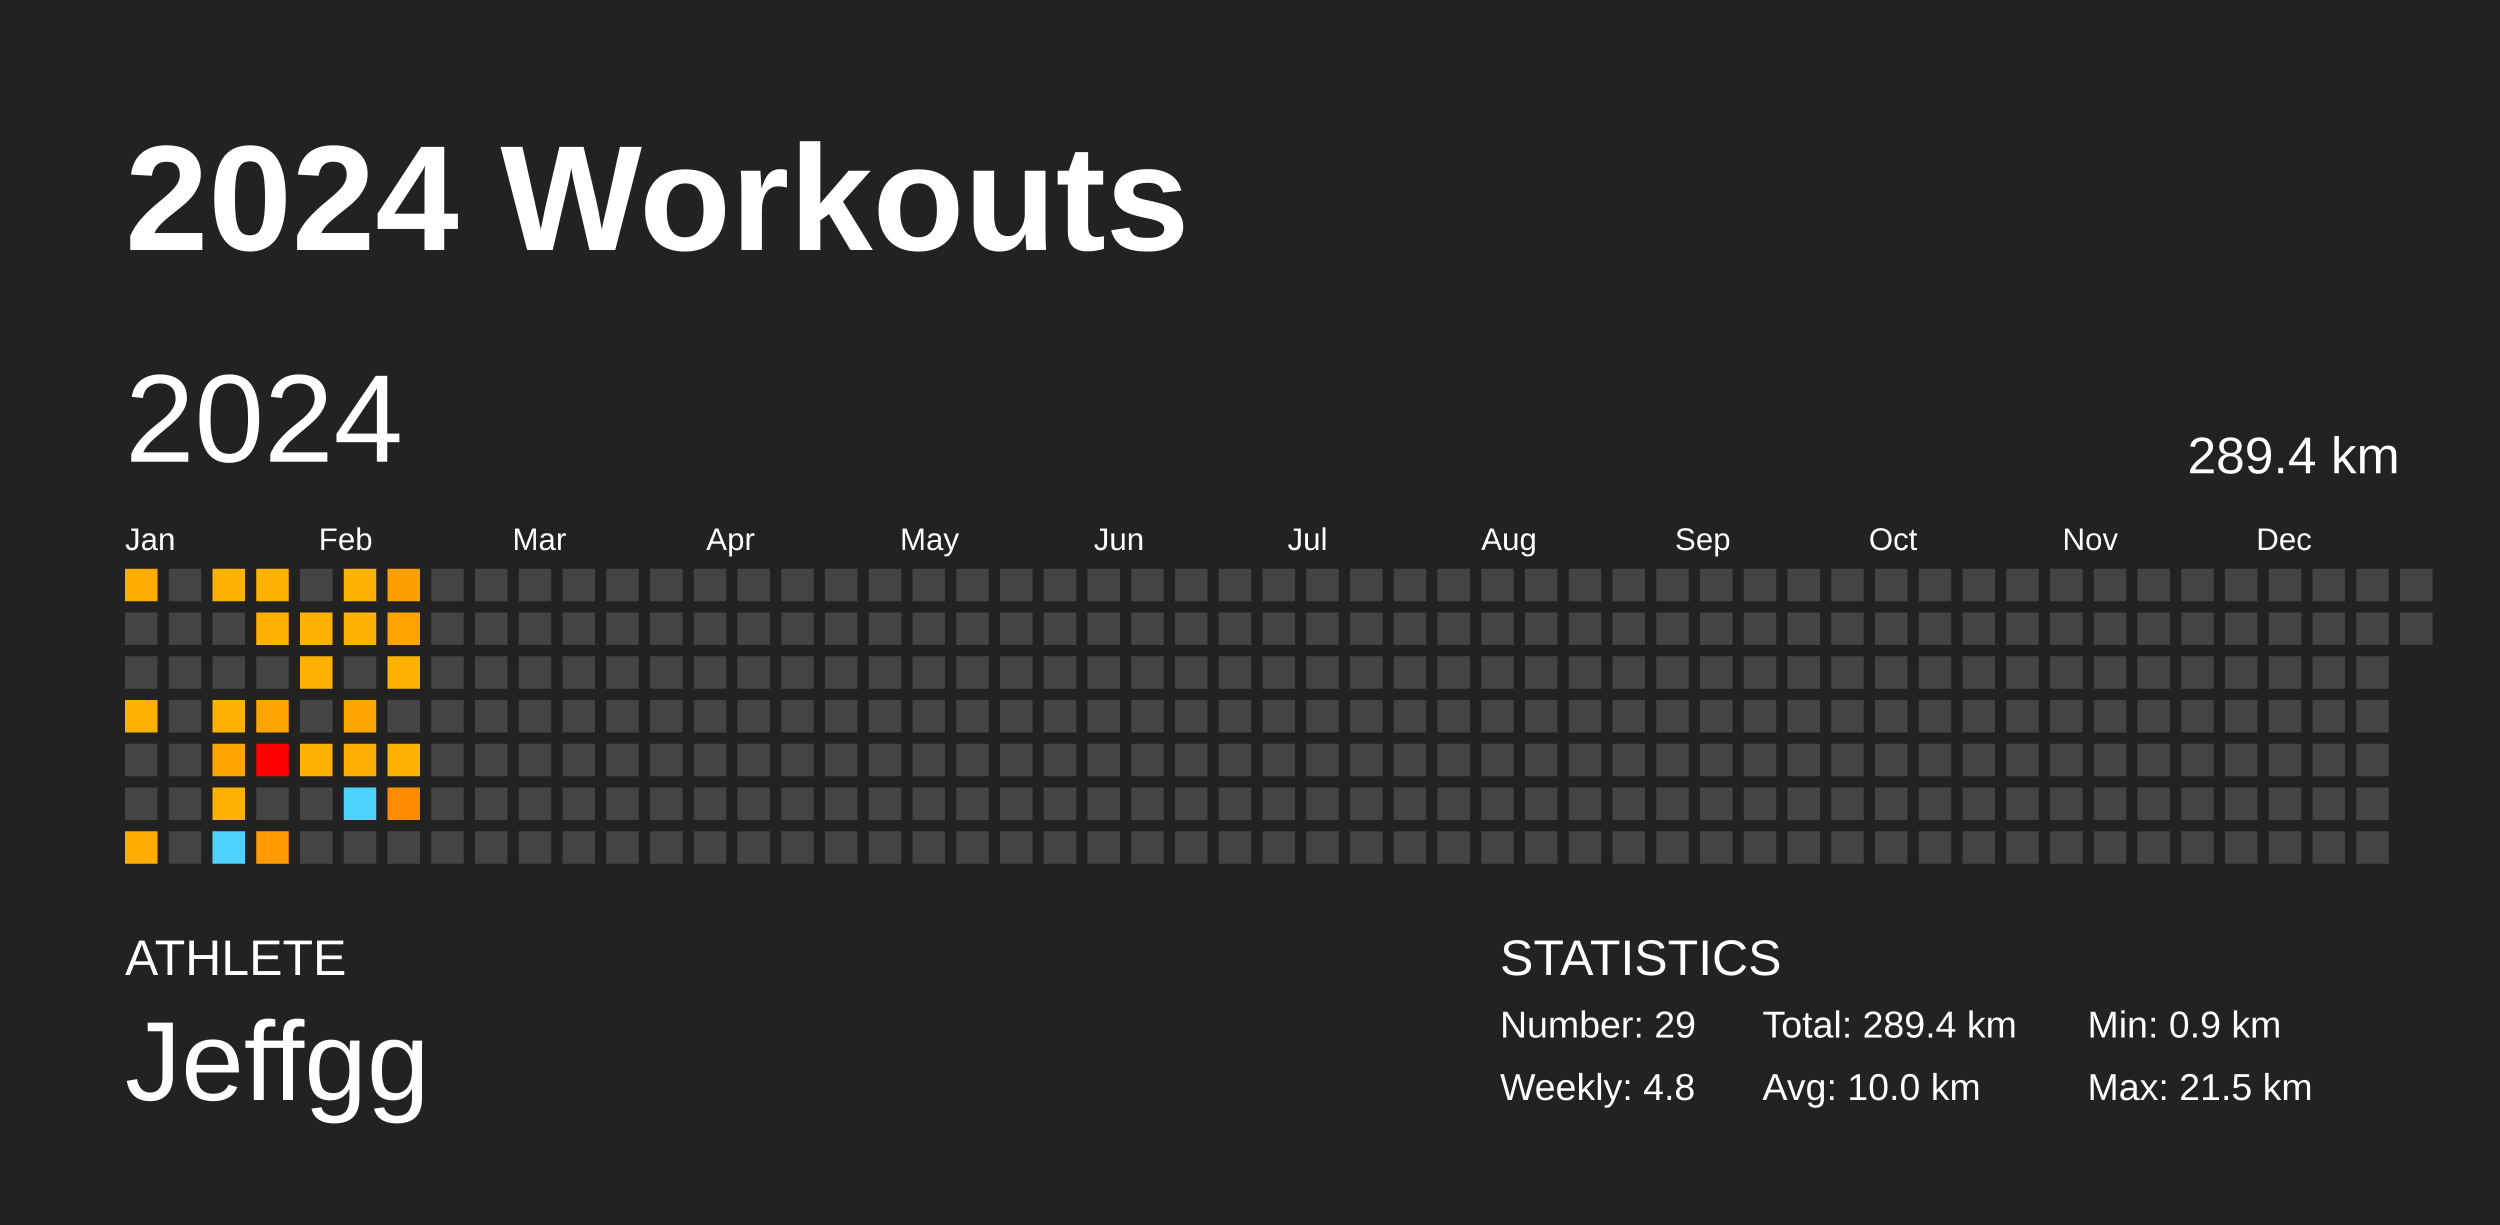
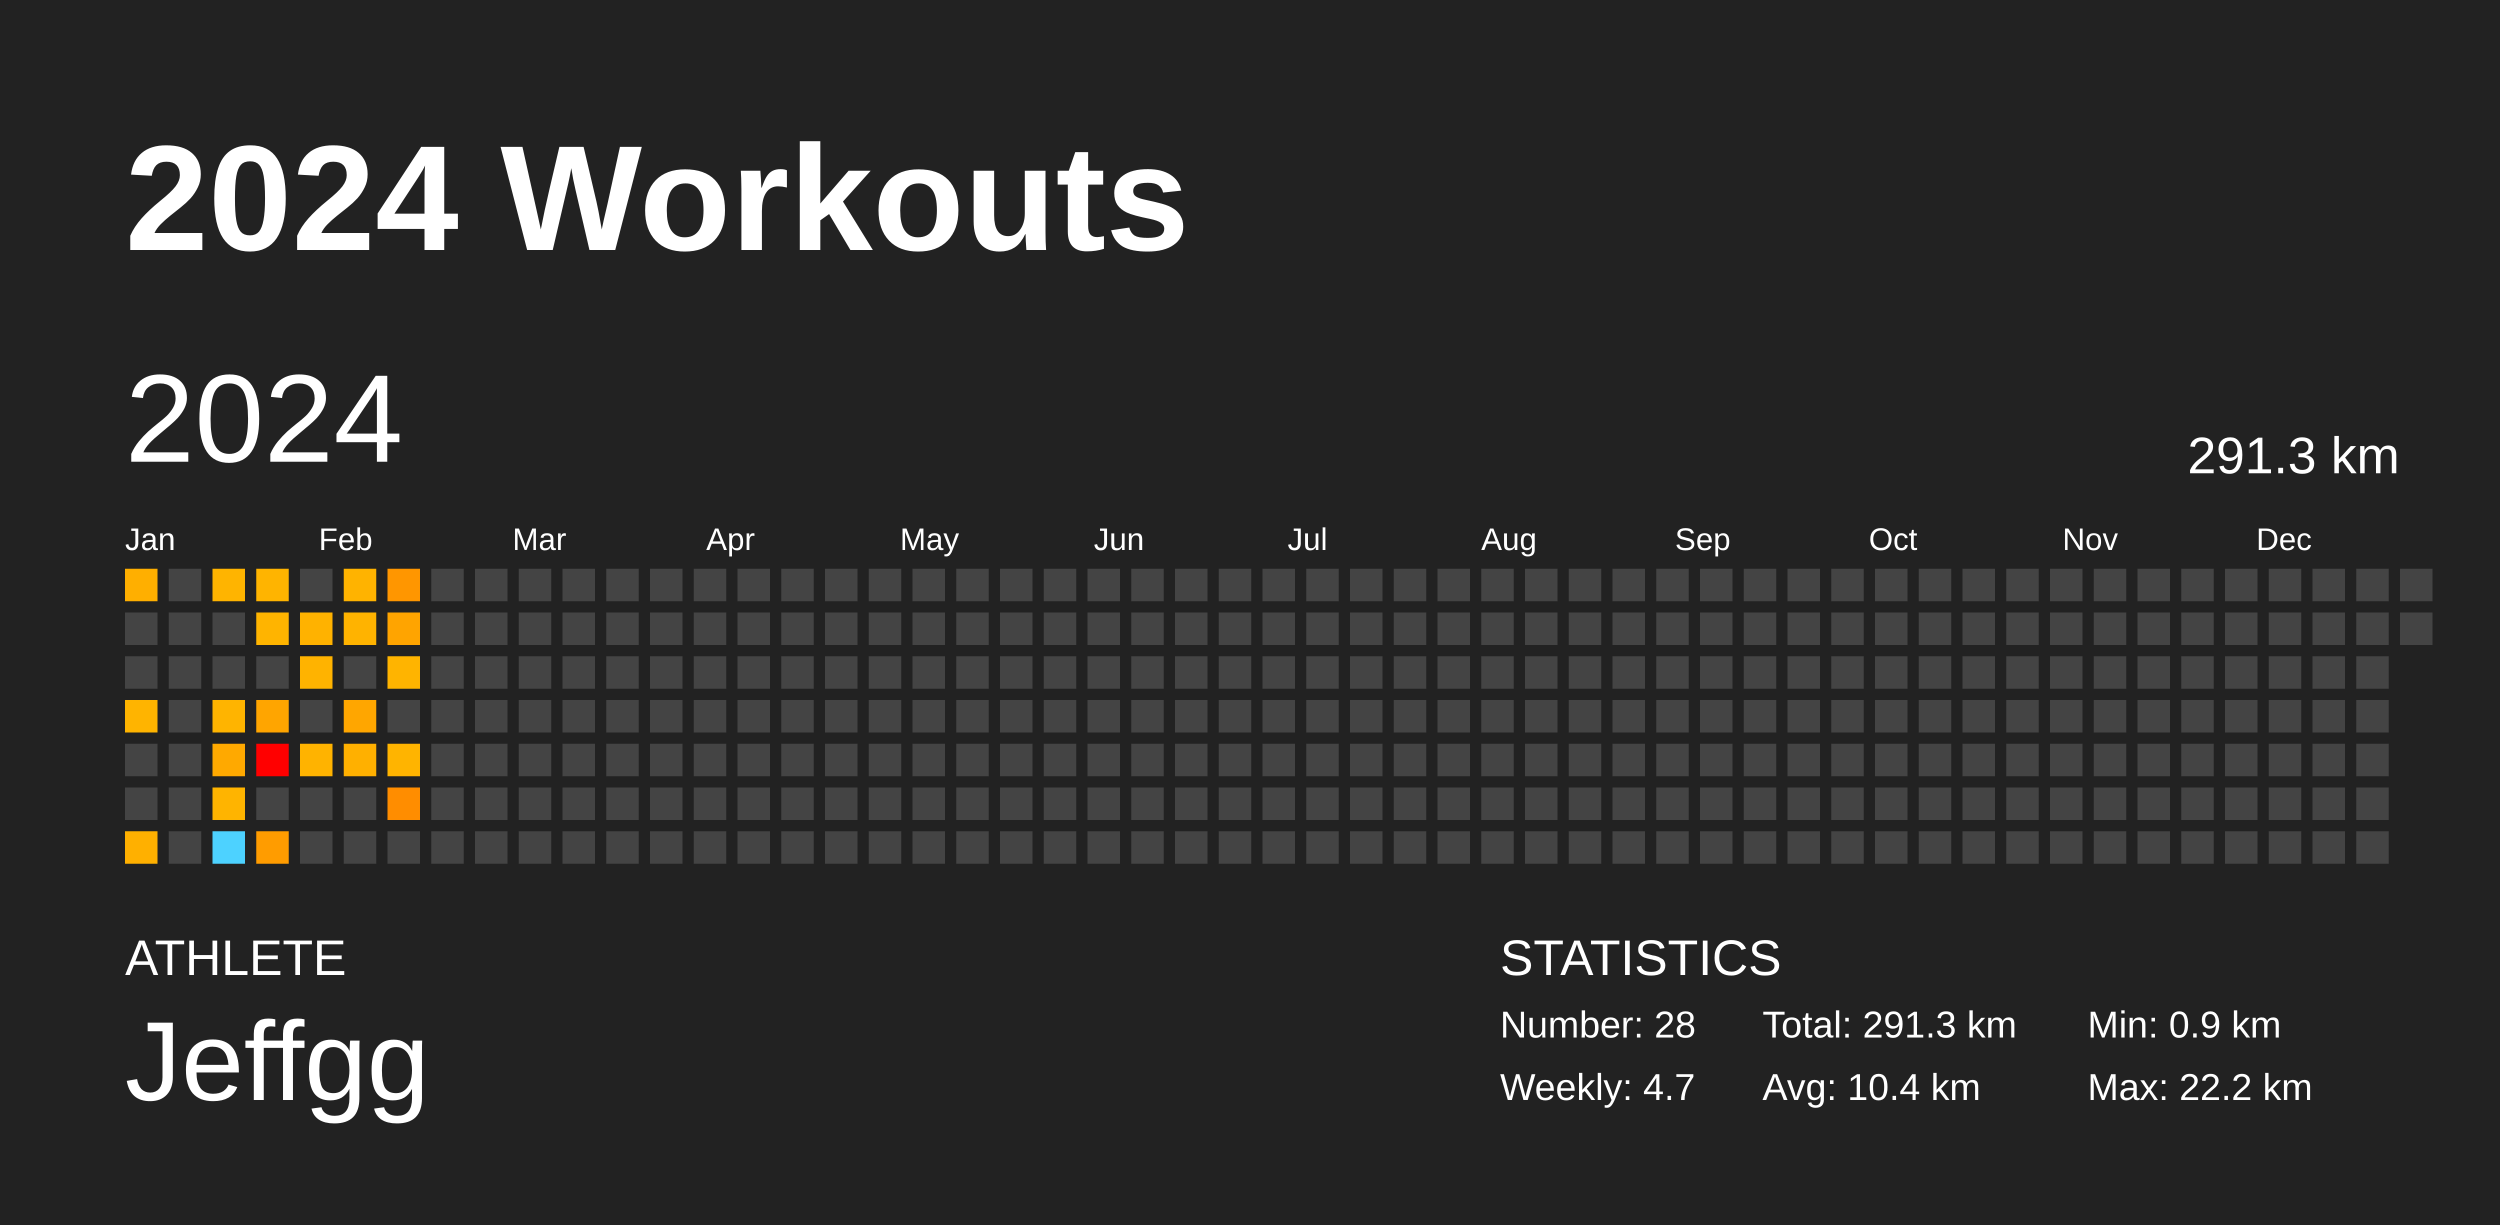
<svg xmlns="http://www.w3.org/2000/svg" baseProfile="full" height="98mm" version="1.1" viewBox="0,0,200,98" width="200mm">
  <defs />
  <rect fill="#222222" height="98" width="200" x="0" y="0" />
  <text fill="#FFFFFF" style="font-size:12px; font-family:Arial; font-weight:bold;" x="10" y="20">2024 Workouts</text>
  <text fill="#FFFFFF" style="font-size:4px; font-family:Arial" x="10" y="78">ATHLETE</text>
  <text fill="#FFFFFF" style="font-size:9px; font-family:Arial" x="10" y="88">Jeffgg</text>
  <text fill="#FFFFFF" style="font-size:4px; font-family:Arial" x="120" y="78">STATISTICS</text>
-   <text fill="#FFFFFF" style="font-size:3px; font-family:Arial" x="120" y="83">Number: 29</text>
-   <text fill="#FFFFFF" style="font-size:3px; font-family:Arial" x="120" y="88">Weekly: 4.8</text>
-   <text fill="#FFFFFF" style="font-size:3px; font-family:Arial" x="141" y="83">Total: 289.4 km</text>
-   <text fill="#FFFFFF" style="font-size:3px; font-family:Arial" x="141" y="88">Avg: 10.0 km</text>
+   <text fill="#FFFFFF" style="font-size:3px; font-family:Arial" x="120" y="83">Number: 28</text>
+   <text fill="#FFFFFF" style="font-size:3px; font-family:Arial" x="120" y="88">Weekly: 4.7</text>
+   <text fill="#FFFFFF" style="font-size:3px; font-family:Arial" x="141" y="83">Total: 291.3 km</text>
+   <text fill="#FFFFFF" style="font-size:3px; font-family:Arial" x="141" y="88">Avg: 10.4 km</text>
  <text fill="#FFFFFF" style="font-size:3px; font-family:Arial" x="167" y="83">Min: 0.9 km</text>
-   <text fill="#FFFFFF" style="font-size:3px; font-family:Arial" x="167" y="88">Max: 21.5 km</text>
+   <text fill="#FFFFFF" style="font-size:3px; font-family:Arial" x="167" y="88">Max: 22.2 km</text>
  <text dominant-baseline="hanging" fill="#FFFFFF" style="font-size:10.0px; font-family:Arial;" x="10" y="30">2024</text>
-   <text dominant-baseline="hanging" fill="#FFFFFF" style="font-size:4.125px; font-family:Arial;" x="175" y="35">289.4 km</text>
+   <text dominant-baseline="hanging" fill="#FFFFFF" style="font-size:4.125px; font-family:Arial;" x="175" y="35">291.3 km</text>
  <text fill="#FFFFFF" style="font-size:2.5px; font-family:Arial" x="10.0" y="44">Jan</text>
  <text fill="#FFFFFF" style="font-size:2.5px; font-family:Arial" x="25.5" y="44">Feb</text>
  <text fill="#FFFFFF" style="font-size:2.5px; font-family:Arial" x="41.0" y="44">Mar</text>
  <text fill="#FFFFFF" style="font-size:2.5px; font-family:Arial" x="56.5" y="44">Apr</text>
  <text fill="#FFFFFF" style="font-size:2.5px; font-family:Arial" x="72.0" y="44">May</text>
  <text fill="#FFFFFF" style="font-size:2.5px; font-family:Arial" x="87.5" y="44">Jun</text>
  <text fill="#FFFFFF" style="font-size:2.5px; font-family:Arial" x="103.0" y="44">Jul</text>
  <text fill="#FFFFFF" style="font-size:2.5px; font-family:Arial" x="118.5" y="44">Aug</text>
  <text fill="#FFFFFF" style="font-size:2.5px; font-family:Arial" x="134.0" y="44">Sep</text>
  <text fill="#FFFFFF" style="font-size:2.5px; font-family:Arial" x="149.5" y="44">Oct</text>
  <text fill="#FFFFFF" style="font-size:2.5px; font-family:Arial" x="165.0" y="44">Nov</text>
  <text fill="#FFFFFF" style="font-size:2.5px; font-family:Arial" x="180.5" y="44">Dec</text>
-   <rect fill="#ffad00" height="2.6" width="2.6" x="10.0" y="45.5" />
+   <rect fill="#ffaf00" height="2.6" width="2.6" x="10.0" y="45.5" />
  <rect fill="#444444" height="2.6" width="2.6" x="10.0" y="49.0" />
  <rect fill="#444444" height="2.6" width="2.6" x="10.0" y="52.5" />
-   <rect fill="#ffb200" height="2.6" width="2.6" x="10.0" y="56.0" />
+   <rect fill="#ffb400" height="2.6" width="2.6" x="10.0" y="56.0" />
  <rect fill="#444444" height="2.6" width="2.6" x="10.0" y="59.5" />
  <rect fill="#444444" height="2.6" width="2.6" x="10.0" y="63.0" />
-   <rect fill="#ffad00" height="2.6" width="2.6" x="10.0" y="66.5" />
+   <rect fill="#ffb000" height="2.6" width="2.6" x="10.0" y="66.5" />
  <rect fill="#444444" height="2.6" width="2.6" x="13.5" y="45.5" />
  <rect fill="#444444" height="2.6" width="2.6" x="13.5" y="49.0" />
  <rect fill="#444444" height="2.6" width="2.6" x="13.5" y="52.5" />
  <rect fill="#444444" height="2.6" width="2.6" x="13.5" y="56.0" />
  <rect fill="#444444" height="2.6" width="2.6" x="13.5" y="59.5" />
  <rect fill="#444444" height="2.6" width="2.6" x="13.5" y="63.0" />
  <rect fill="#444444" height="2.6" width="2.6" x="13.5" y="66.5" />
-   <rect fill="#ffb200" height="2.6" width="2.6" x="17.0" y="45.5" />
+   <rect fill="#ffb400" height="2.6" width="2.6" x="17.0" y="45.5" />
  <rect fill="#444444" height="2.6" width="2.6" x="17.0" y="49.0" />
  <rect fill="#444444" height="2.6" width="2.6" x="17.0" y="52.5" />
-   <rect fill="#ffb200" height="2.6" width="2.6" x="17.0" y="56.0" />
-   <rect fill="#ffa600" height="2.6" width="2.6" x="17.0" y="59.5" />
-   <rect fill="#ffb200" height="2.6" width="2.6" x="17.0" y="63.0" />
+   <rect fill="#ffb400" height="2.6" width="2.6" x="17.0" y="56.0" />
+   <rect fill="#ffa900" height="2.6" width="2.6" x="17.0" y="59.5" />
+   <rect fill="#ffb400" height="2.6" width="2.6" x="17.0" y="63.0" />
  <rect fill="#4dd2ff" height="2.6" width="2.6" x="17.0" y="66.5" />
-   <rect fill="#ffb200" height="2.6" width="2.6" x="20.5" y="45.5" />
-   <rect fill="#ffb100" height="2.6" width="2.6" x="20.5" y="49.0" />
+   <rect fill="#ffb400" height="2.6" width="2.6" x="20.5" y="45.5" />
+   <rect fill="#ffb400" height="2.6" width="2.6" x="20.5" y="49.0" />
  <rect fill="#444444" height="2.6" width="2.6" x="20.5" y="52.5" />
-   <rect fill="#ffa400" height="2.6" width="2.6" x="20.5" y="56.0" />
+   <rect fill="#ffa500" height="2.6" width="2.6" x="20.5" y="56.0" />
  <rect fill="red" height="2.6" width="2.6" x="20.5" y="59.5" />
  <rect fill="#444444" height="2.6" width="2.6" x="20.5" y="63.0" />
-   <rect fill="#ff9b00" height="2.6" width="2.6" x="20.5" y="66.5" />
+   <rect fill="#ff9c00" height="2.6" width="2.6" x="20.5" y="66.5" />
  <rect fill="#444444" height="2.6" width="2.6" x="24.0" y="45.5" />
-   <rect fill="#ffb100" height="2.6" width="2.6" x="24.0" y="49.0" />
-   <rect fill="#ffb200" height="2.6" width="2.6" x="24.0" y="52.5" />
+   <rect fill="#ffb200" height="2.6" width="2.6" x="24.0" y="49.0" />
+   <rect fill="#ffb300" height="2.6" width="2.6" x="24.0" y="52.5" />
  <rect fill="#444444" height="2.6" width="2.6" x="24.0" y="56.0" />
  <rect fill="#ffb300" height="2.6" width="2.6" x="24.0" y="59.5" />
  <rect fill="#444444" height="2.6" width="2.6" x="24.0" y="63.0" />
  <rect fill="#444444" height="2.6" width="2.6" x="24.0" y="66.5" />
-   <rect fill="#ffb200" height="2.6" width="2.6" x="27.5" y="45.5" />
-   <rect fill="#ffb200" height="2.6" width="2.6" x="27.5" y="49.0" />
+   <rect fill="#ffb300" height="2.6" width="2.6" x="27.5" y="45.5" />
+   <rect fill="#ffb300" height="2.6" width="2.6" x="27.5" y="49.0" />
  <rect fill="#444444" height="2.6" width="2.6" x="27.5" y="52.5" />
-   <rect fill="#ffa500" height="2.6" width="2.6" x="27.5" y="56.0" />
-   <rect fill="#ffaf00" height="2.6" width="2.6" x="27.5" y="59.5" />
-   <rect fill="#4dd2ff" height="2.6" width="2.6" x="27.5" y="63.0" />
+   <rect fill="#ffa600" height="2.6" width="2.6" x="27.5" y="56.0" />
+   <rect fill="#ffb000" height="2.6" width="2.6" x="27.5" y="59.5" />
+   <rect fill="#444444" height="2.6" width="2.6" x="27.5" y="63.0" />
  <rect fill="#444444" height="2.6" width="2.6" x="27.5" y="66.5" />
-   <rect fill="#ff9e00" height="2.6" width="2.6" x="31.0" y="45.5" />
-   <rect fill="#ffa300" height="2.6" width="2.6" x="31.0" y="49.0" />
-   <rect fill="#ffb200" height="2.6" width="2.6" x="31.0" y="52.5" />
+   <rect fill="#ff9600" height="2.6" width="2.6" x="31.0" y="45.5" />
+   <rect fill="#ffa400" height="2.6" width="2.6" x="31.0" y="49.0" />
+   <rect fill="#ffb400" height="2.6" width="2.6" x="31.0" y="52.5" />
  <rect fill="#444444" height="2.6" width="2.6" x="31.0" y="56.0" />
-   <rect fill="#ffb200" height="2.6" width="2.6" x="31.0" y="59.5" />
-   <rect fill="#ff8b00" height="2.6" width="2.6" x="31.0" y="63.0" />
+   <rect fill="#ffb400" height="2.6" width="2.6" x="31.0" y="59.5" />
+   <rect fill="#ff8d00" height="2.6" width="2.6" x="31.0" y="63.0" />
  <rect fill="#444444" height="2.6" width="2.6" x="31.0" y="66.5" />
  <rect fill="#444444" height="2.6" width="2.6" x="34.5" y="45.5" />
  <rect fill="#444444" height="2.6" width="2.6" x="34.5" y="49.0" />
  <rect fill="#444444" height="2.6" width="2.6" x="34.5" y="52.5" />
  <rect fill="#444444" height="2.6" width="2.6" x="34.5" y="56.0" />
  <rect fill="#444444" height="2.6" width="2.6" x="34.5" y="59.5" />
  <rect fill="#444444" height="2.6" width="2.6" x="34.5" y="63.0" />
  <rect fill="#444444" height="2.6" width="2.6" x="34.5" y="66.5" />
  <rect fill="#444444" height="2.6" width="2.6" x="38.0" y="45.5" />
  <rect fill="#444444" height="2.6" width="2.6" x="38.0" y="49.0" />
  <rect fill="#444444" height="2.6" width="2.6" x="38.0" y="52.5" />
  <rect fill="#444444" height="2.6" width="2.6" x="38.0" y="56.0" />
  <rect fill="#444444" height="2.6" width="2.6" x="38.0" y="59.5" />
  <rect fill="#444444" height="2.6" width="2.6" x="38.0" y="63.0" />
  <rect fill="#444444" height="2.6" width="2.6" x="38.0" y="66.5" />
  <rect fill="#444444" height="2.6" width="2.6" x="41.5" y="45.5" />
  <rect fill="#444444" height="2.6" width="2.6" x="41.5" y="49.0" />
  <rect fill="#444444" height="2.6" width="2.6" x="41.5" y="52.5" />
  <rect fill="#444444" height="2.6" width="2.6" x="41.5" y="56.0" />
  <rect fill="#444444" height="2.6" width="2.6" x="41.5" y="59.5" />
  <rect fill="#444444" height="2.6" width="2.6" x="41.5" y="63.0" />
  <rect fill="#444444" height="2.6" width="2.6" x="41.5" y="66.5" />
  <rect fill="#444444" height="2.6" width="2.6" x="45.0" y="45.5" />
  <rect fill="#444444" height="2.6" width="2.6" x="45.0" y="49.0" />
  <rect fill="#444444" height="2.6" width="2.6" x="45.0" y="52.5" />
  <rect fill="#444444" height="2.6" width="2.6" x="45.0" y="56.0" />
  <rect fill="#444444" height="2.6" width="2.6" x="45.0" y="59.5" />
  <rect fill="#444444" height="2.6" width="2.6" x="45.0" y="63.0" />
  <rect fill="#444444" height="2.6" width="2.6" x="45.0" y="66.5" />
  <rect fill="#444444" height="2.6" width="2.6" x="48.5" y="45.5" />
  <rect fill="#444444" height="2.6" width="2.6" x="48.5" y="49.0" />
  <rect fill="#444444" height="2.6" width="2.6" x="48.5" y="52.5" />
  <rect fill="#444444" height="2.6" width="2.6" x="48.5" y="56.0" />
  <rect fill="#444444" height="2.6" width="2.6" x="48.5" y="59.5" />
  <rect fill="#444444" height="2.6" width="2.6" x="48.5" y="63.0" />
  <rect fill="#444444" height="2.6" width="2.6" x="48.5" y="66.5" />
  <rect fill="#444444" height="2.6" width="2.6" x="52.0" y="45.5" />
  <rect fill="#444444" height="2.6" width="2.6" x="52.0" y="49.0" />
  <rect fill="#444444" height="2.6" width="2.6" x="52.0" y="52.5" />
  <rect fill="#444444" height="2.6" width="2.6" x="52.0" y="56.0" />
  <rect fill="#444444" height="2.6" width="2.6" x="52.0" y="59.5" />
  <rect fill="#444444" height="2.6" width="2.6" x="52.0" y="63.0" />
  <rect fill="#444444" height="2.6" width="2.6" x="52.0" y="66.5" />
  <rect fill="#444444" height="2.6" width="2.6" x="55.5" y="45.5" />
  <rect fill="#444444" height="2.6" width="2.6" x="55.5" y="49.0" />
  <rect fill="#444444" height="2.6" width="2.6" x="55.5" y="52.5" />
  <rect fill="#444444" height="2.6" width="2.6" x="55.5" y="56.0" />
  <rect fill="#444444" height="2.6" width="2.6" x="55.5" y="59.5" />
  <rect fill="#444444" height="2.6" width="2.6" x="55.5" y="63.0" />
  <rect fill="#444444" height="2.6" width="2.6" x="55.5" y="66.5" />
  <rect fill="#444444" height="2.6" width="2.6" x="59.0" y="45.5" />
  <rect fill="#444444" height="2.6" width="2.6" x="59.0" y="49.0" />
  <rect fill="#444444" height="2.6" width="2.6" x="59.0" y="52.5" />
  <rect fill="#444444" height="2.6" width="2.6" x="59.0" y="56.0" />
  <rect fill="#444444" height="2.6" width="2.6" x="59.0" y="59.5" />
  <rect fill="#444444" height="2.6" width="2.6" x="59.0" y="63.0" />
  <rect fill="#444444" height="2.6" width="2.6" x="59.0" y="66.5" />
  <rect fill="#444444" height="2.6" width="2.6" x="62.5" y="45.5" />
  <rect fill="#444444" height="2.6" width="2.6" x="62.5" y="49.0" />
  <rect fill="#444444" height="2.6" width="2.6" x="62.5" y="52.5" />
  <rect fill="#444444" height="2.6" width="2.6" x="62.5" y="56.0" />
  <rect fill="#444444" height="2.6" width="2.6" x="62.5" y="59.5" />
  <rect fill="#444444" height="2.6" width="2.6" x="62.5" y="63.0" />
  <rect fill="#444444" height="2.6" width="2.6" x="62.5" y="66.5" />
  <rect fill="#444444" height="2.6" width="2.6" x="66.0" y="45.5" />
  <rect fill="#444444" height="2.6" width="2.6" x="66.0" y="49.0" />
  <rect fill="#444444" height="2.6" width="2.6" x="66.0" y="52.5" />
  <rect fill="#444444" height="2.6" width="2.6" x="66.0" y="56.0" />
  <rect fill="#444444" height="2.6" width="2.6" x="66.0" y="59.5" />
  <rect fill="#444444" height="2.6" width="2.6" x="66.0" y="63.0" />
  <rect fill="#444444" height="2.6" width="2.6" x="66.0" y="66.5" />
  <rect fill="#444444" height="2.6" width="2.6" x="69.5" y="45.5" />
  <rect fill="#444444" height="2.6" width="2.6" x="69.5" y="49.0" />
  <rect fill="#444444" height="2.6" width="2.6" x="69.5" y="52.5" />
  <rect fill="#444444" height="2.6" width="2.6" x="69.5" y="56.0" />
  <rect fill="#444444" height="2.6" width="2.6" x="69.5" y="59.5" />
  <rect fill="#444444" height="2.6" width="2.6" x="69.5" y="63.0" />
  <rect fill="#444444" height="2.6" width="2.6" x="69.5" y="66.5" />
  <rect fill="#444444" height="2.6" width="2.6" x="73.0" y="45.5" />
  <rect fill="#444444" height="2.6" width="2.6" x="73.0" y="49.0" />
  <rect fill="#444444" height="2.6" width="2.6" x="73.0" y="52.5" />
  <rect fill="#444444" height="2.6" width="2.6" x="73.0" y="56.0" />
  <rect fill="#444444" height="2.6" width="2.6" x="73.0" y="59.5" />
  <rect fill="#444444" height="2.6" width="2.6" x="73.0" y="63.0" />
  <rect fill="#444444" height="2.6" width="2.6" x="73.0" y="66.5" />
  <rect fill="#444444" height="2.6" width="2.6" x="76.5" y="45.5" />
  <rect fill="#444444" height="2.6" width="2.6" x="76.5" y="49.0" />
  <rect fill="#444444" height="2.6" width="2.6" x="76.5" y="52.5" />
  <rect fill="#444444" height="2.6" width="2.6" x="76.5" y="56.0" />
  <rect fill="#444444" height="2.6" width="2.6" x="76.5" y="59.5" />
  <rect fill="#444444" height="2.6" width="2.6" x="76.5" y="63.0" />
  <rect fill="#444444" height="2.6" width="2.6" x="76.5" y="66.5" />
  <rect fill="#444444" height="2.6" width="2.6" x="80.0" y="45.5" />
  <rect fill="#444444" height="2.6" width="2.6" x="80.0" y="49.0" />
  <rect fill="#444444" height="2.6" width="2.6" x="80.0" y="52.5" />
  <rect fill="#444444" height="2.6" width="2.6" x="80.0" y="56.0" />
  <rect fill="#444444" height="2.6" width="2.6" x="80.0" y="59.5" />
  <rect fill="#444444" height="2.6" width="2.6" x="80.0" y="63.0" />
  <rect fill="#444444" height="2.6" width="2.6" x="80.0" y="66.5" />
  <rect fill="#444444" height="2.6" width="2.6" x="83.5" y="45.5" />
  <rect fill="#444444" height="2.6" width="2.6" x="83.5" y="49.0" />
  <rect fill="#444444" height="2.6" width="2.6" x="83.5" y="52.5" />
  <rect fill="#444444" height="2.6" width="2.6" x="83.5" y="56.0" />
  <rect fill="#444444" height="2.6" width="2.6" x="83.5" y="59.5" />
  <rect fill="#444444" height="2.6" width="2.6" x="83.5" y="63.0" />
  <rect fill="#444444" height="2.6" width="2.6" x="83.5" y="66.5" />
  <rect fill="#444444" height="2.6" width="2.6" x="87.0" y="45.5" />
  <rect fill="#444444" height="2.6" width="2.6" x="87.0" y="49.0" />
  <rect fill="#444444" height="2.6" width="2.6" x="87.0" y="52.5" />
  <rect fill="#444444" height="2.6" width="2.6" x="87.0" y="56.0" />
  <rect fill="#444444" height="2.6" width="2.6" x="87.0" y="59.5" />
  <rect fill="#444444" height="2.6" width="2.6" x="87.0" y="63.0" />
  <rect fill="#444444" height="2.6" width="2.6" x="87.0" y="66.5" />
  <rect fill="#444444" height="2.6" width="2.6" x="90.5" y="45.5" />
  <rect fill="#444444" height="2.6" width="2.6" x="90.5" y="49.0" />
  <rect fill="#444444" height="2.6" width="2.6" x="90.5" y="52.5" />
  <rect fill="#444444" height="2.6" width="2.6" x="90.5" y="56.0" />
  <rect fill="#444444" height="2.6" width="2.6" x="90.5" y="59.5" />
  <rect fill="#444444" height="2.6" width="2.6" x="90.5" y="63.0" />
  <rect fill="#444444" height="2.6" width="2.6" x="90.5" y="66.5" />
  <rect fill="#444444" height="2.6" width="2.6" x="94.0" y="45.5" />
  <rect fill="#444444" height="2.6" width="2.6" x="94.0" y="49.0" />
  <rect fill="#444444" height="2.6" width="2.6" x="94.0" y="52.5" />
  <rect fill="#444444" height="2.6" width="2.6" x="94.0" y="56.0" />
  <rect fill="#444444" height="2.6" width="2.6" x="94.0" y="59.5" />
  <rect fill="#444444" height="2.6" width="2.6" x="94.0" y="63.0" />
  <rect fill="#444444" height="2.6" width="2.6" x="94.0" y="66.5" />
  <rect fill="#444444" height="2.6" width="2.6" x="97.5" y="45.5" />
  <rect fill="#444444" height="2.6" width="2.6" x="97.5" y="49.0" />
  <rect fill="#444444" height="2.6" width="2.6" x="97.5" y="52.5" />
  <rect fill="#444444" height="2.6" width="2.6" x="97.5" y="56.0" />
  <rect fill="#444444" height="2.6" width="2.6" x="97.5" y="59.5" />
  <rect fill="#444444" height="2.6" width="2.6" x="97.5" y="63.0" />
  <rect fill="#444444" height="2.6" width="2.6" x="97.5" y="66.5" />
  <rect fill="#444444" height="2.6" width="2.6" x="101.0" y="45.5" />
  <rect fill="#444444" height="2.6" width="2.6" x="101.0" y="49.0" />
  <rect fill="#444444" height="2.6" width="2.6" x="101.0" y="52.5" />
  <rect fill="#444444" height="2.6" width="2.6" x="101.0" y="56.0" />
  <rect fill="#444444" height="2.6" width="2.6" x="101.0" y="59.5" />
  <rect fill="#444444" height="2.6" width="2.6" x="101.0" y="63.0" />
  <rect fill="#444444" height="2.6" width="2.6" x="101.0" y="66.5" />
  <rect fill="#444444" height="2.6" width="2.6" x="104.5" y="45.5" />
  <rect fill="#444444" height="2.6" width="2.6" x="104.5" y="49.0" />
  <rect fill="#444444" height="2.6" width="2.6" x="104.5" y="52.5" />
  <rect fill="#444444" height="2.6" width="2.6" x="104.5" y="56.0" />
  <rect fill="#444444" height="2.6" width="2.6" x="104.5" y="59.5" />
  <rect fill="#444444" height="2.6" width="2.6" x="104.5" y="63.0" />
  <rect fill="#444444" height="2.6" width="2.6" x="104.5" y="66.5" />
  <rect fill="#444444" height="2.6" width="2.6" x="108.0" y="45.5" />
  <rect fill="#444444" height="2.6" width="2.6" x="108.0" y="49.0" />
  <rect fill="#444444" height="2.6" width="2.6" x="108.0" y="52.5" />
  <rect fill="#444444" height="2.6" width="2.6" x="108.0" y="56.0" />
  <rect fill="#444444" height="2.6" width="2.6" x="108.0" y="59.5" />
  <rect fill="#444444" height="2.6" width="2.6" x="108.0" y="63.0" />
  <rect fill="#444444" height="2.6" width="2.6" x="108.0" y="66.5" />
  <rect fill="#444444" height="2.6" width="2.6" x="111.5" y="45.5" />
  <rect fill="#444444" height="2.6" width="2.6" x="111.5" y="49.0" />
  <rect fill="#444444" height="2.6" width="2.6" x="111.5" y="52.5" />
  <rect fill="#444444" height="2.6" width="2.6" x="111.5" y="56.0" />
  <rect fill="#444444" height="2.6" width="2.6" x="111.5" y="59.5" />
  <rect fill="#444444" height="2.6" width="2.6" x="111.5" y="63.0" />
  <rect fill="#444444" height="2.6" width="2.6" x="111.5" y="66.5" />
  <rect fill="#444444" height="2.6" width="2.6" x="115.0" y="45.5" />
  <rect fill="#444444" height="2.6" width="2.6" x="115.0" y="49.0" />
  <rect fill="#444444" height="2.6" width="2.6" x="115.0" y="52.5" />
  <rect fill="#444444" height="2.6" width="2.6" x="115.0" y="56.0" />
  <rect fill="#444444" height="2.6" width="2.6" x="115.0" y="59.5" />
  <rect fill="#444444" height="2.6" width="2.6" x="115.0" y="63.0" />
  <rect fill="#444444" height="2.6" width="2.6" x="115.0" y="66.5" />
  <rect fill="#444444" height="2.6" width="2.6" x="118.5" y="45.5" />
  <rect fill="#444444" height="2.6" width="2.6" x="118.5" y="49.0" />
  <rect fill="#444444" height="2.6" width="2.6" x="118.5" y="52.5" />
  <rect fill="#444444" height="2.6" width="2.6" x="118.5" y="56.0" />
  <rect fill="#444444" height="2.6" width="2.6" x="118.5" y="59.5" />
  <rect fill="#444444" height="2.6" width="2.6" x="118.5" y="63.0" />
  <rect fill="#444444" height="2.6" width="2.6" x="118.5" y="66.5" />
  <rect fill="#444444" height="2.6" width="2.6" x="122.0" y="45.5" />
  <rect fill="#444444" height="2.6" width="2.6" x="122.0" y="49.0" />
  <rect fill="#444444" height="2.6" width="2.6" x="122.0" y="52.5" />
  <rect fill="#444444" height="2.6" width="2.6" x="122.0" y="56.0" />
  <rect fill="#444444" height="2.6" width="2.6" x="122.0" y="59.5" />
  <rect fill="#444444" height="2.6" width="2.6" x="122.0" y="63.0" />
  <rect fill="#444444" height="2.6" width="2.6" x="122.0" y="66.5" />
  <rect fill="#444444" height="2.6" width="2.6" x="125.5" y="45.5" />
  <rect fill="#444444" height="2.6" width="2.6" x="125.5" y="49.0" />
  <rect fill="#444444" height="2.6" width="2.6" x="125.5" y="52.5" />
  <rect fill="#444444" height="2.6" width="2.6" x="125.5" y="56.0" />
  <rect fill="#444444" height="2.6" width="2.6" x="125.5" y="59.5" />
  <rect fill="#444444" height="2.6" width="2.6" x="125.5" y="63.0" />
  <rect fill="#444444" height="2.6" width="2.6" x="125.5" y="66.5" />
  <rect fill="#444444" height="2.6" width="2.6" x="129.0" y="45.5" />
  <rect fill="#444444" height="2.6" width="2.6" x="129.0" y="49.0" />
  <rect fill="#444444" height="2.6" width="2.6" x="129.0" y="52.5" />
  <rect fill="#444444" height="2.6" width="2.6" x="129.0" y="56.0" />
  <rect fill="#444444" height="2.6" width="2.6" x="129.0" y="59.5" />
  <rect fill="#444444" height="2.6" width="2.6" x="129.0" y="63.0" />
  <rect fill="#444444" height="2.6" width="2.6" x="129.0" y="66.5" />
  <rect fill="#444444" height="2.6" width="2.6" x="132.5" y="45.5" />
  <rect fill="#444444" height="2.6" width="2.6" x="132.5" y="49.0" />
  <rect fill="#444444" height="2.6" width="2.6" x="132.5" y="52.5" />
  <rect fill="#444444" height="2.6" width="2.6" x="132.5" y="56.0" />
  <rect fill="#444444" height="2.6" width="2.6" x="132.5" y="59.5" />
  <rect fill="#444444" height="2.6" width="2.6" x="132.5" y="63.0" />
  <rect fill="#444444" height="2.6" width="2.6" x="132.5" y="66.5" />
  <rect fill="#444444" height="2.6" width="2.6" x="136.0" y="45.5" />
  <rect fill="#444444" height="2.6" width="2.6" x="136.0" y="49.0" />
  <rect fill="#444444" height="2.6" width="2.6" x="136.0" y="52.5" />
  <rect fill="#444444" height="2.6" width="2.6" x="136.0" y="56.0" />
  <rect fill="#444444" height="2.6" width="2.6" x="136.0" y="59.5" />
  <rect fill="#444444" height="2.6" width="2.6" x="136.0" y="63.0" />
  <rect fill="#444444" height="2.6" width="2.6" x="136.0" y="66.5" />
  <rect fill="#444444" height="2.6" width="2.6" x="139.5" y="45.5" />
  <rect fill="#444444" height="2.6" width="2.6" x="139.5" y="49.0" />
  <rect fill="#444444" height="2.6" width="2.6" x="139.5" y="52.5" />
  <rect fill="#444444" height="2.6" width="2.6" x="139.5" y="56.0" />
  <rect fill="#444444" height="2.6" width="2.6" x="139.5" y="59.5" />
  <rect fill="#444444" height="2.6" width="2.6" x="139.5" y="63.0" />
  <rect fill="#444444" height="2.6" width="2.6" x="139.5" y="66.5" />
  <rect fill="#444444" height="2.6" width="2.6" x="143.0" y="45.5" />
  <rect fill="#444444" height="2.6" width="2.6" x="143.0" y="49.0" />
  <rect fill="#444444" height="2.6" width="2.6" x="143.0" y="52.5" />
  <rect fill="#444444" height="2.6" width="2.6" x="143.0" y="56.0" />
  <rect fill="#444444" height="2.6" width="2.6" x="143.0" y="59.5" />
  <rect fill="#444444" height="2.6" width="2.6" x="143.0" y="63.0" />
  <rect fill="#444444" height="2.6" width="2.6" x="143.0" y="66.5" />
  <rect fill="#444444" height="2.6" width="2.6" x="146.5" y="45.5" />
  <rect fill="#444444" height="2.6" width="2.6" x="146.5" y="49.0" />
  <rect fill="#444444" height="2.6" width="2.6" x="146.5" y="52.5" />
  <rect fill="#444444" height="2.6" width="2.6" x="146.5" y="56.0" />
  <rect fill="#444444" height="2.6" width="2.6" x="146.5" y="59.5" />
  <rect fill="#444444" height="2.6" width="2.6" x="146.5" y="63.0" />
  <rect fill="#444444" height="2.6" width="2.6" x="146.5" y="66.5" />
  <rect fill="#444444" height="2.6" width="2.6" x="150.0" y="45.5" />
  <rect fill="#444444" height="2.6" width="2.6" x="150.0" y="49.0" />
  <rect fill="#444444" height="2.6" width="2.6" x="150.0" y="52.5" />
  <rect fill="#444444" height="2.6" width="2.6" x="150.0" y="56.0" />
  <rect fill="#444444" height="2.6" width="2.6" x="150.0" y="59.5" />
  <rect fill="#444444" height="2.6" width="2.6" x="150.0" y="63.0" />
  <rect fill="#444444" height="2.6" width="2.6" x="150.0" y="66.5" />
  <rect fill="#444444" height="2.6" width="2.6" x="153.5" y="45.5" />
  <rect fill="#444444" height="2.6" width="2.6" x="153.5" y="49.0" />
  <rect fill="#444444" height="2.6" width="2.6" x="153.5" y="52.5" />
  <rect fill="#444444" height="2.6" width="2.6" x="153.5" y="56.0" />
  <rect fill="#444444" height="2.6" width="2.6" x="153.5" y="59.5" />
  <rect fill="#444444" height="2.6" width="2.6" x="153.5" y="63.0" />
  <rect fill="#444444" height="2.6" width="2.6" x="153.5" y="66.5" />
  <rect fill="#444444" height="2.6" width="2.6" x="157.0" y="45.5" />
  <rect fill="#444444" height="2.6" width="2.6" x="157.0" y="49.0" />
  <rect fill="#444444" height="2.6" width="2.6" x="157.0" y="52.5" />
  <rect fill="#444444" height="2.6" width="2.6" x="157.0" y="56.0" />
  <rect fill="#444444" height="2.6" width="2.6" x="157.0" y="59.5" />
  <rect fill="#444444" height="2.6" width="2.6" x="157.0" y="63.0" />
  <rect fill="#444444" height="2.6" width="2.6" x="157.0" y="66.5" />
  <rect fill="#444444" height="2.6" width="2.6" x="160.5" y="45.5" />
  <rect fill="#444444" height="2.6" width="2.6" x="160.5" y="49.0" />
  <rect fill="#444444" height="2.6" width="2.6" x="160.5" y="52.5" />
  <rect fill="#444444" height="2.6" width="2.6" x="160.5" y="56.0" />
  <rect fill="#444444" height="2.6" width="2.6" x="160.5" y="59.5" />
  <rect fill="#444444" height="2.6" width="2.6" x="160.5" y="63.0" />
  <rect fill="#444444" height="2.6" width="2.6" x="160.5" y="66.5" />
  <rect fill="#444444" height="2.6" width="2.6" x="164.0" y="45.5" />
  <rect fill="#444444" height="2.6" width="2.6" x="164.0" y="49.0" />
  <rect fill="#444444" height="2.6" width="2.6" x="164.0" y="52.5" />
  <rect fill="#444444" height="2.6" width="2.6" x="164.0" y="56.0" />
  <rect fill="#444444" height="2.6" width="2.6" x="164.0" y="59.5" />
  <rect fill="#444444" height="2.6" width="2.6" x="164.0" y="63.0" />
  <rect fill="#444444" height="2.6" width="2.6" x="164.0" y="66.5" />
  <rect fill="#444444" height="2.6" width="2.6" x="167.5" y="45.5" />
  <rect fill="#444444" height="2.6" width="2.6" x="167.5" y="49.0" />
  <rect fill="#444444" height="2.6" width="2.6" x="167.5" y="52.5" />
  <rect fill="#444444" height="2.6" width="2.6" x="167.5" y="56.0" />
  <rect fill="#444444" height="2.6" width="2.6" x="167.5" y="59.5" />
  <rect fill="#444444" height="2.6" width="2.6" x="167.5" y="63.0" />
  <rect fill="#444444" height="2.6" width="2.6" x="167.5" y="66.5" />
  <rect fill="#444444" height="2.6" width="2.6" x="171.0" y="45.5" />
  <rect fill="#444444" height="2.6" width="2.6" x="171.0" y="49.0" />
  <rect fill="#444444" height="2.6" width="2.6" x="171.0" y="52.5" />
  <rect fill="#444444" height="2.6" width="2.6" x="171.0" y="56.0" />
  <rect fill="#444444" height="2.6" width="2.6" x="171.0" y="59.5" />
  <rect fill="#444444" height="2.6" width="2.6" x="171.0" y="63.0" />
  <rect fill="#444444" height="2.6" width="2.6" x="171.0" y="66.5" />
  <rect fill="#444444" height="2.6" width="2.6" x="174.5" y="45.5" />
  <rect fill="#444444" height="2.6" width="2.6" x="174.5" y="49.0" />
  <rect fill="#444444" height="2.6" width="2.6" x="174.5" y="52.5" />
  <rect fill="#444444" height="2.6" width="2.6" x="174.5" y="56.0" />
  <rect fill="#444444" height="2.6" width="2.6" x="174.5" y="59.5" />
  <rect fill="#444444" height="2.6" width="2.6" x="174.5" y="63.0" />
  <rect fill="#444444" height="2.6" width="2.6" x="174.5" y="66.5" />
  <rect fill="#444444" height="2.6" width="2.6" x="178.0" y="45.5" />
  <rect fill="#444444" height="2.6" width="2.6" x="178.0" y="49.0" />
  <rect fill="#444444" height="2.6" width="2.6" x="178.0" y="52.5" />
  <rect fill="#444444" height="2.6" width="2.6" x="178.0" y="56.0" />
  <rect fill="#444444" height="2.6" width="2.6" x="178.0" y="59.5" />
  <rect fill="#444444" height="2.6" width="2.6" x="178.0" y="63.0" />
  <rect fill="#444444" height="2.6" width="2.6" x="178.0" y="66.5" />
  <rect fill="#444444" height="2.6" width="2.6" x="181.5" y="45.5" />
  <rect fill="#444444" height="2.6" width="2.6" x="181.5" y="49.0" />
  <rect fill="#444444" height="2.6" width="2.6" x="181.5" y="52.5" />
  <rect fill="#444444" height="2.6" width="2.6" x="181.5" y="56.0" />
  <rect fill="#444444" height="2.6" width="2.6" x="181.5" y="59.5" />
  <rect fill="#444444" height="2.6" width="2.6" x="181.5" y="63.0" />
  <rect fill="#444444" height="2.6" width="2.6" x="181.5" y="66.5" />
  <rect fill="#444444" height="2.6" width="2.6" x="185.0" y="45.5" />
  <rect fill="#444444" height="2.6" width="2.6" x="185.0" y="49.0" />
  <rect fill="#444444" height="2.6" width="2.6" x="185.0" y="52.5" />
  <rect fill="#444444" height="2.6" width="2.6" x="185.0" y="56.0" />
  <rect fill="#444444" height="2.6" width="2.6" x="185.0" y="59.5" />
  <rect fill="#444444" height="2.6" width="2.6" x="185.0" y="63.0" />
  <rect fill="#444444" height="2.6" width="2.6" x="185.0" y="66.5" />
  <rect fill="#444444" height="2.6" width="2.6" x="188.5" y="45.5" />
  <rect fill="#444444" height="2.6" width="2.6" x="188.5" y="49.0" />
  <rect fill="#444444" height="2.6" width="2.6" x="188.5" y="52.5" />
  <rect fill="#444444" height="2.6" width="2.6" x="188.5" y="56.0" />
  <rect fill="#444444" height="2.6" width="2.6" x="188.5" y="59.5" />
  <rect fill="#444444" height="2.6" width="2.6" x="188.5" y="63.0" />
  <rect fill="#444444" height="2.6" width="2.6" x="188.5" y="66.5" />
  <rect fill="#444444" height="2.6" width="2.6" x="192.0" y="45.5" />
  <rect fill="#444444" height="2.6" width="2.6" x="192.0" y="49.0" />
</svg>
